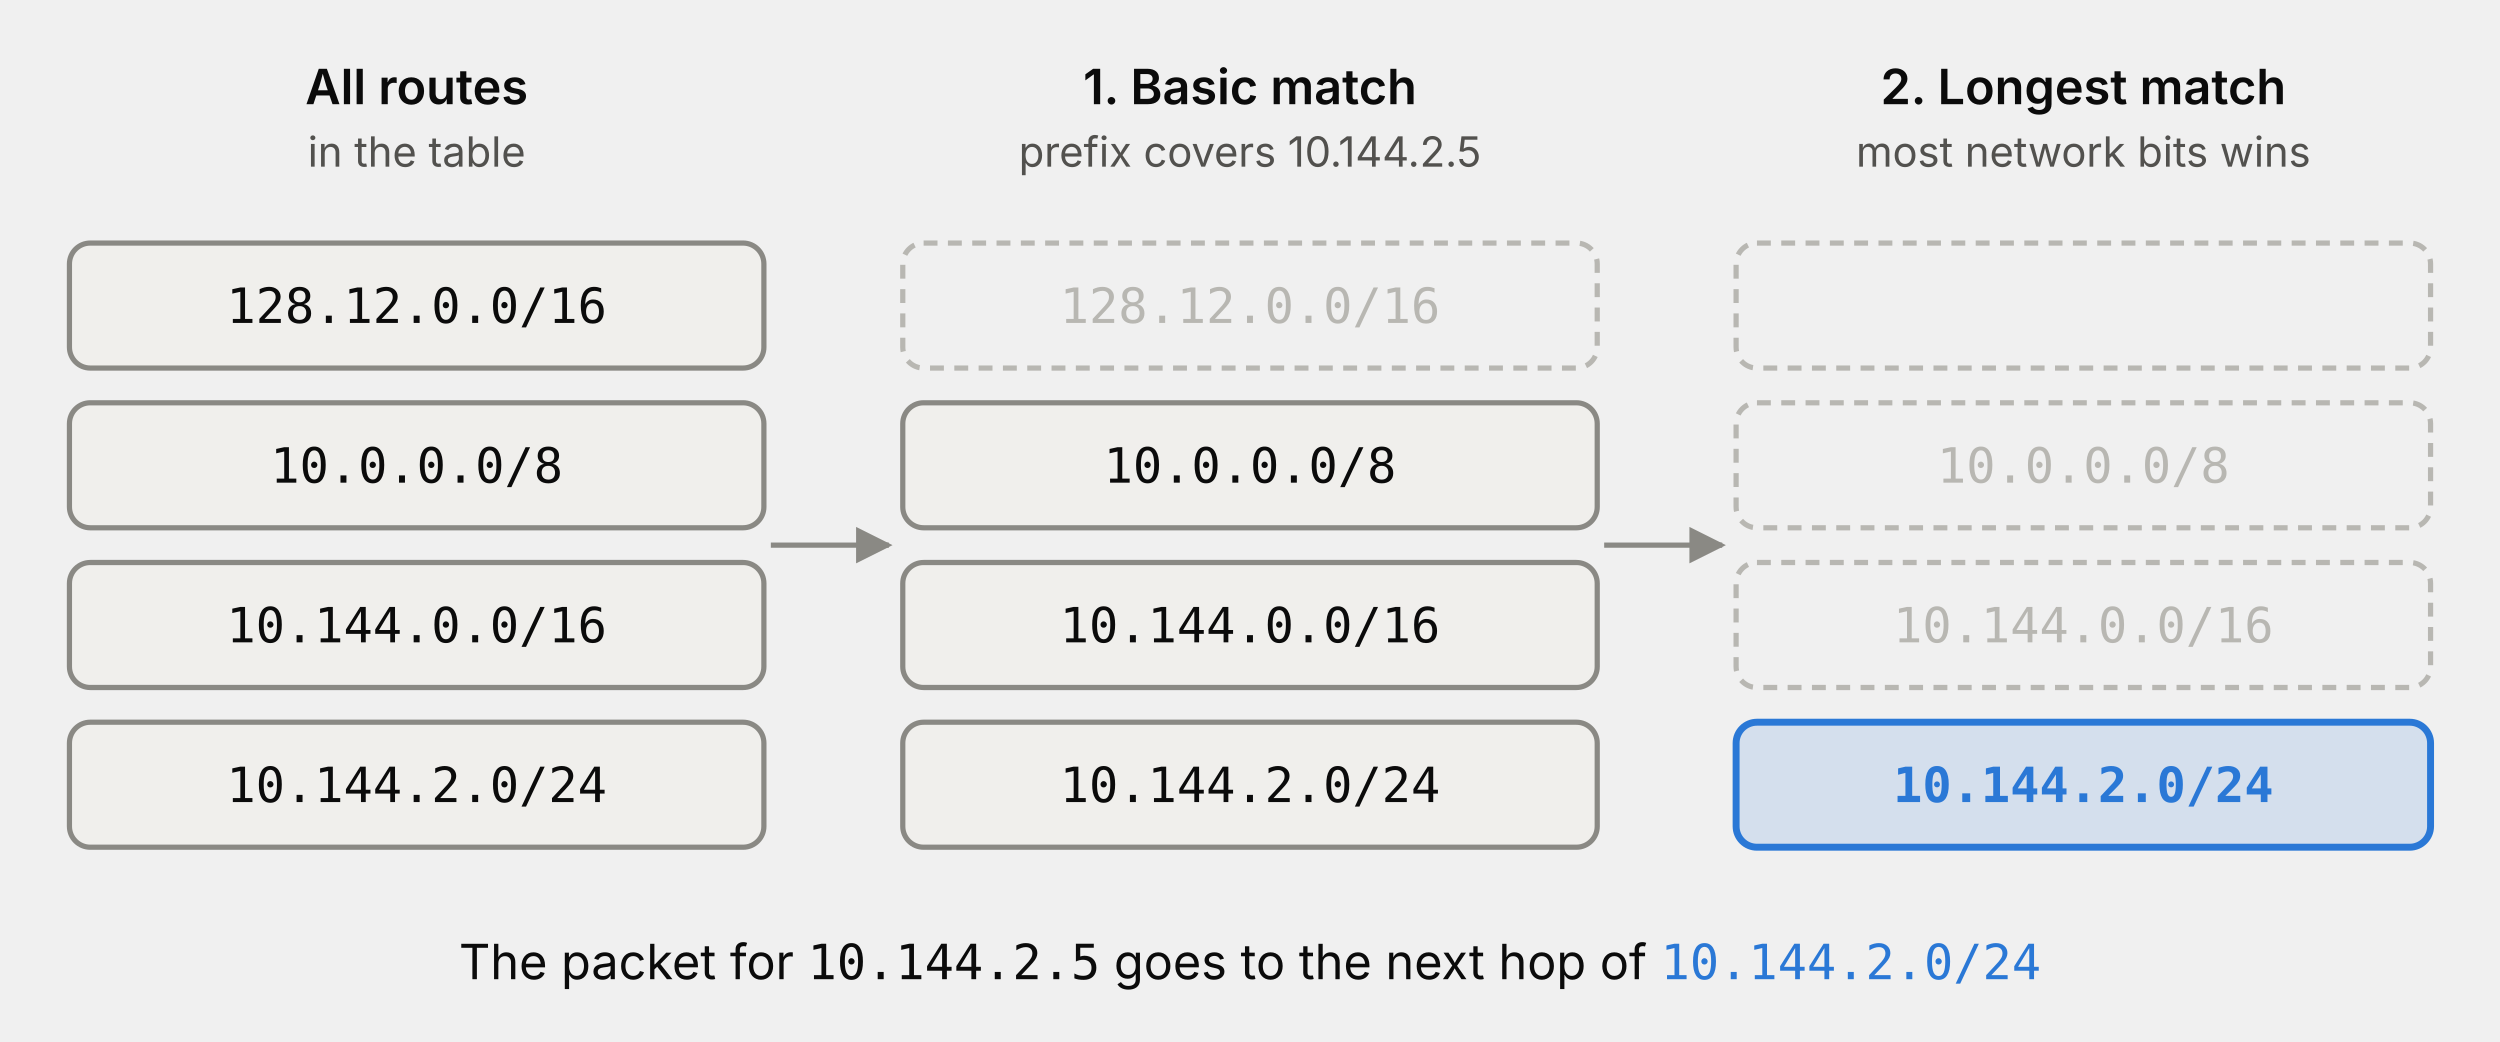
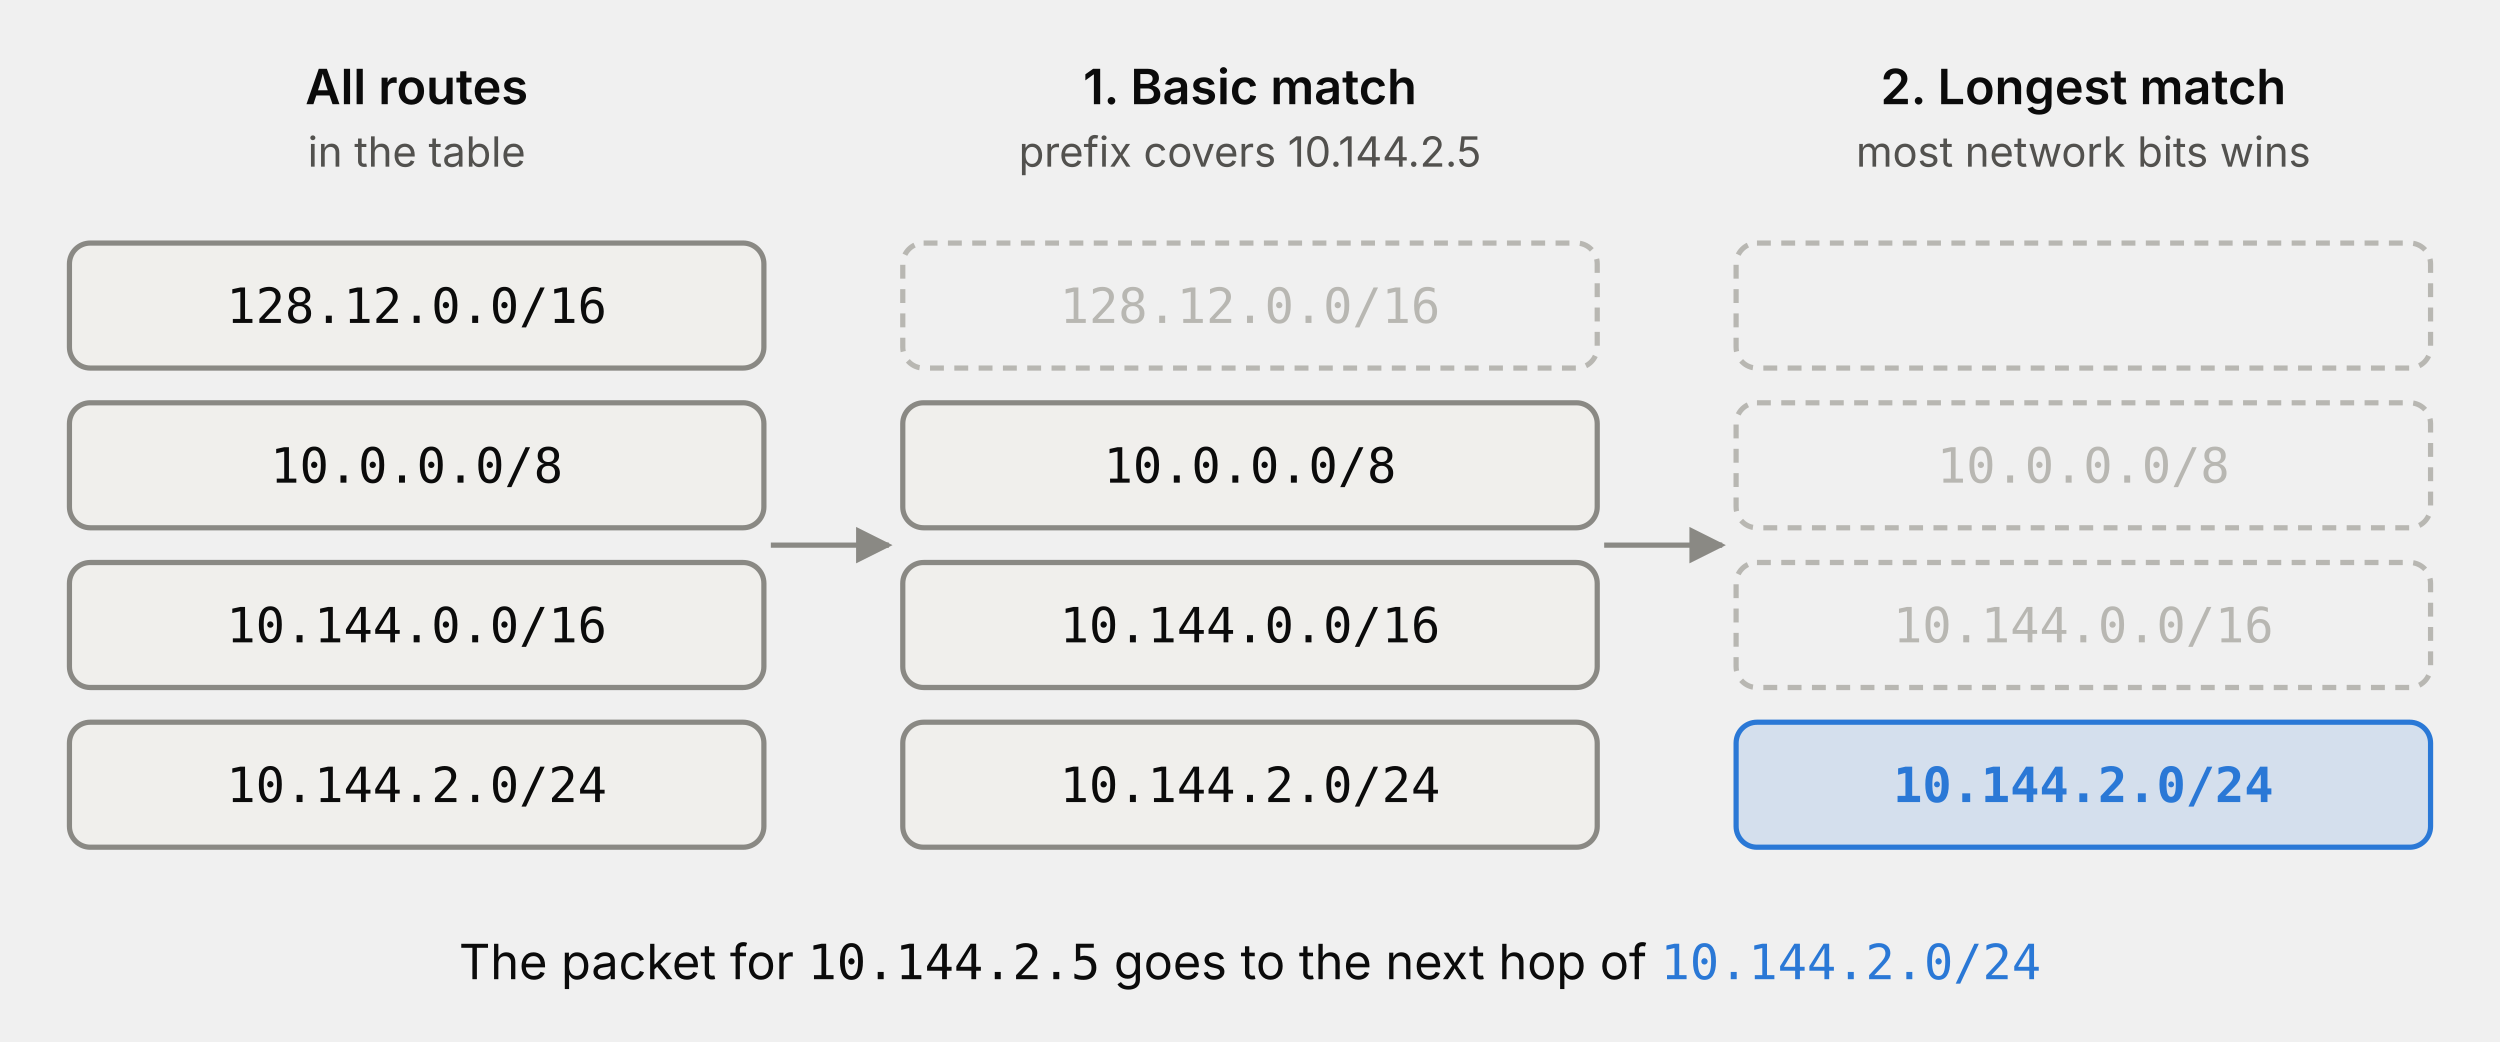
<svg xmlns="http://www.w3.org/2000/svg" width="720" height="300" viewBox="0 0 720 300" font-family="system-ui, -apple-system, 'Segoe UI', sans-serif">
  <style>
    .ink{fill:#0b0b0b} .ink2{fill:#52514e}
    .box{fill:#f0efec;stroke:#8a8984;stroke-width:1.5}
    .focus{fill:#2a78d6} .focus-s{stroke:#2a78d6;fill:none;stroke-width:1.5}
-     .focus-box{fill:#2a78d6;fill-opacity:.14;stroke:#2a78d6;stroke-width:2}
+     .lost{fill:#eb6834} .lost-s{stroke:#eb6834;fill:none;stroke-width:3}
+     .safe-box{fill:#1baf7a;fill-opacity:.18;stroke:#1baf7a;stroke-width:1.5}
+     .focus-box{fill:#2a78d6;fill-opacity:.14;stroke:#2a78d6;stroke-width:1.5}
+     .lost-box{fill:#eb6834;fill-opacity:.18;stroke:#eb6834;stroke-width:1.5}
+     .safe-s{stroke:#1baf7a;fill:none;stroke-width:3}
+     .old{fill:#b8b7b2}
    .old-box{fill:none;stroke:#b8b7b2;stroke-width:1.5;stroke-dasharray:4 3}
-     .old{fill:#b8b7b2}
    .line{stroke:#8a8984;stroke-width:1.5;fill:none}
    .arrowhead{fill:#8a8984}
    .t{font-size:14px} .n{font-size:12px} .mono{font-family:ui-monospace,'SF Mono',Menlo,monospace}
    .b{font-weight:600}
    @media (prefers-color-scheme: dark){
      .ink{fill:#ffffff} .ink2{fill:#c3c2b7}
      .box{fill:#2a2a28;stroke:#8a8984}
      .focus{fill:#3987e5} .focus-s{stroke:#3987e5}
+       .lost{fill:#d95926} .lost-s{stroke:#d95926}
+       .safe-box{fill:#199e70;stroke:#199e70}
      .focus-box{fill:#3987e5;stroke:#3987e5}
-       .old-box{stroke:#5c5b57} .old{fill:#5c5b57}
+       .lost-box{fill:#d95926;stroke:#d95926}
+       .safe-s{stroke:#199e70}
+       .old{fill:#5c5b57} .old-box{stroke:#5c5b57}
    }
  </style>
  <defs>
    <marker id="arrow" viewBox="0 0 10 10" refX="9" refY="5" markerWidth="7" markerHeight="7" orient="auto-start-reverse">
      <path d="M0,0 L10,5 L0,10 z" class="arrowhead" />
    </marker>
  </defs>
  <text x="120" y="30" text-anchor="middle" class="ink t b">All routes</text>
  <text x="120" y="48" text-anchor="middle" class="ink2 n">in the table</text>
  <text x="360" y="30" text-anchor="middle" class="ink t b">1. Basic match</text>
  <text x="360" y="48" text-anchor="middle" class="ink2 n">prefix covers 10.144.2.5</text>
  <text x="600" y="30" text-anchor="middle" class="ink t b">2. Longest match</text>
  <text x="600" y="48" text-anchor="middle" class="ink2 n">most network bits wins</text>
  <rect x="20" y="70" width="200" height="36" rx="6" class="box" />
  <text x="120" y="93" text-anchor="middle" class="ink t mono">128.12.0.0/16</text>
  <rect x="20" y="116" width="200" height="36" rx="6" class="box" />
  <text x="120" y="139" text-anchor="middle" class="ink t mono">10.0.0.0/8</text>
  <rect x="20" y="162" width="200" height="36" rx="6" class="box" />
  <text x="120" y="185" text-anchor="middle" class="ink t mono">10.144.0.0/16</text>
  <rect x="20" y="208" width="200" height="36" rx="6" class="box" />
  <text x="120" y="231" text-anchor="middle" class="ink t mono">10.144.2.0/24</text>
  <rect x="260" y="70" width="200" height="36" rx="6" class="old-box" />
  <text x="360" y="93" text-anchor="middle" class="old t mono">128.12.0.0/16</text>
  <rect x="260" y="116" width="200" height="36" rx="6" class="box" />
  <text x="360" y="139" text-anchor="middle" class="ink t mono">10.0.0.0/8</text>
  <rect x="260" y="162" width="200" height="36" rx="6" class="box" />
  <text x="360" y="185" text-anchor="middle" class="ink t mono">10.144.0.0/16</text>
  <rect x="260" y="208" width="200" height="36" rx="6" class="box" />
  <text x="360" y="231" text-anchor="middle" class="ink t mono">10.144.2.0/24</text>
  <rect x="500" y="70" width="200" height="36" rx="6" class="old-box" />
  <rect x="500" y="116" width="200" height="36" rx="6" class="old-box" />
  <text x="600" y="139" text-anchor="middle" class="old t mono">10.0.0.0/8</text>
  <rect x="500" y="162" width="200" height="36" rx="6" class="old-box" />
  <text x="600" y="185" text-anchor="middle" class="old t mono">10.144.0.0/16</text>
  <rect x="500" y="208" width="200" height="36" rx="6" class="focus-box" />
  <text x="600" y="231" text-anchor="middle" class="focus t mono b">10.144.2.0/24</text>
  <line x1="222" y1="157" x2="256" y2="157" class="line" marker-end="url(#arrow)" />
  <line x1="462" y1="157" x2="496" y2="157" class="line" marker-end="url(#arrow)" />
  <text x="360" y="282" text-anchor="middle" class="ink t">The packet for <tspan class="mono">10.144.2.5</tspan> goes to the next hop of <tspan class="mono focus">10.144.2.0/24</tspan>
  </text>
</svg>
